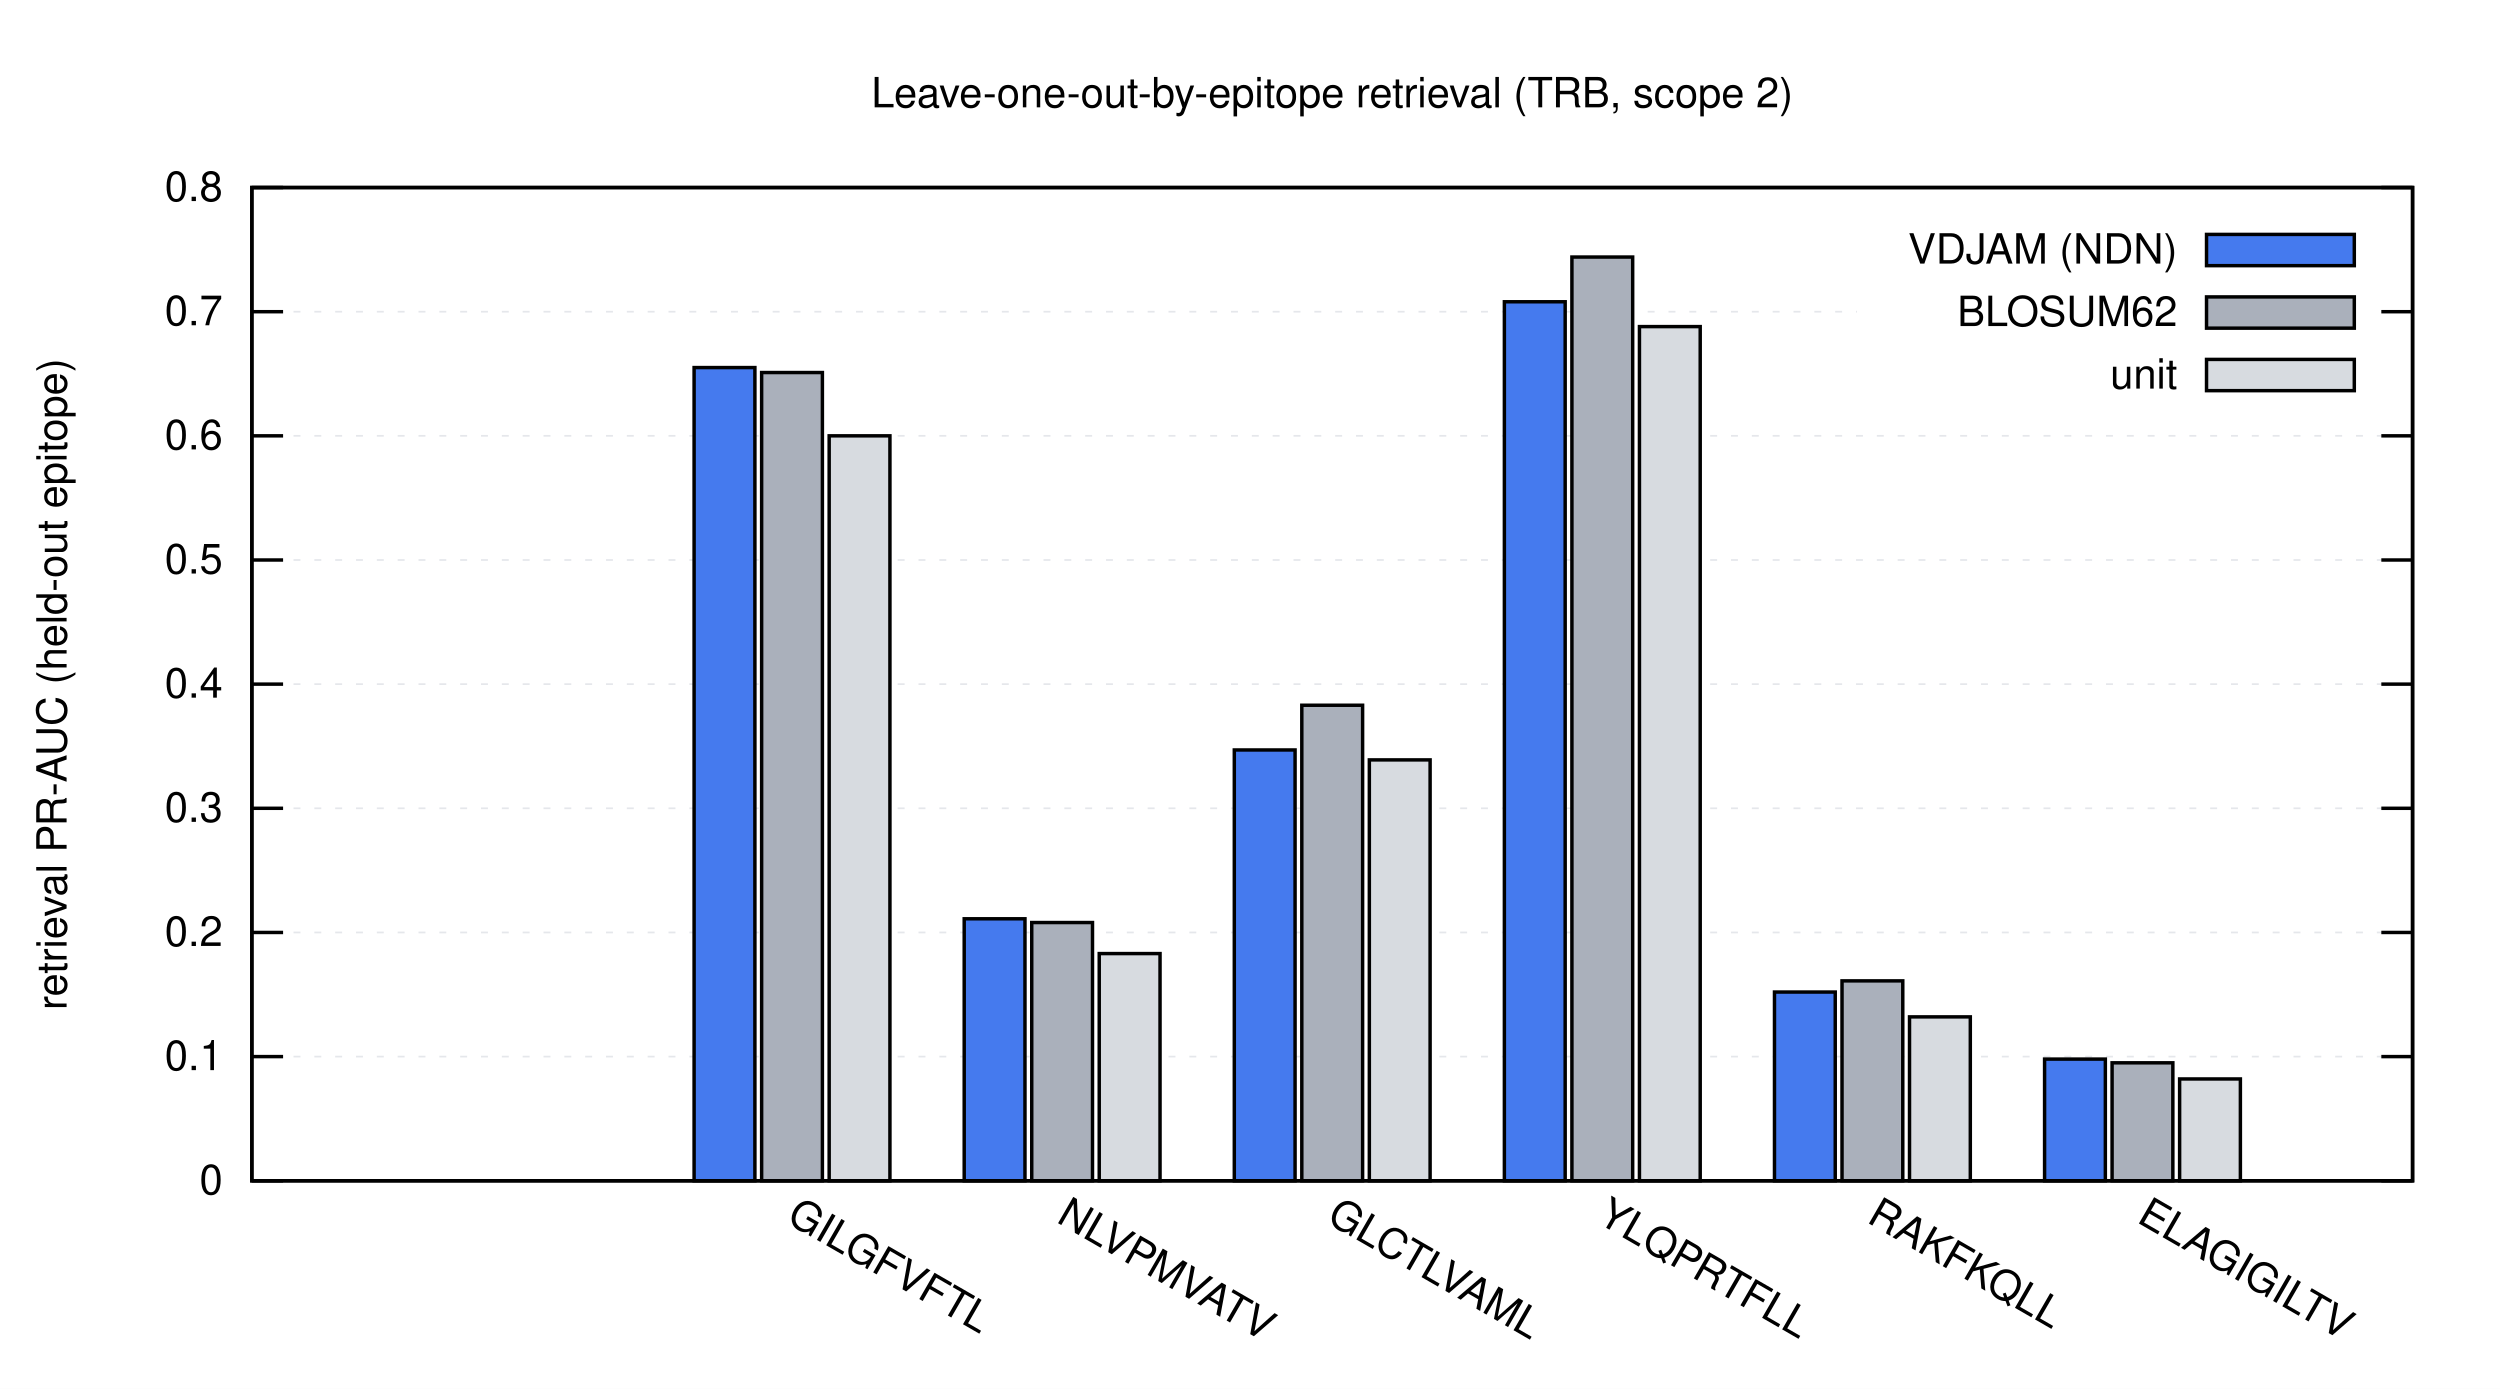
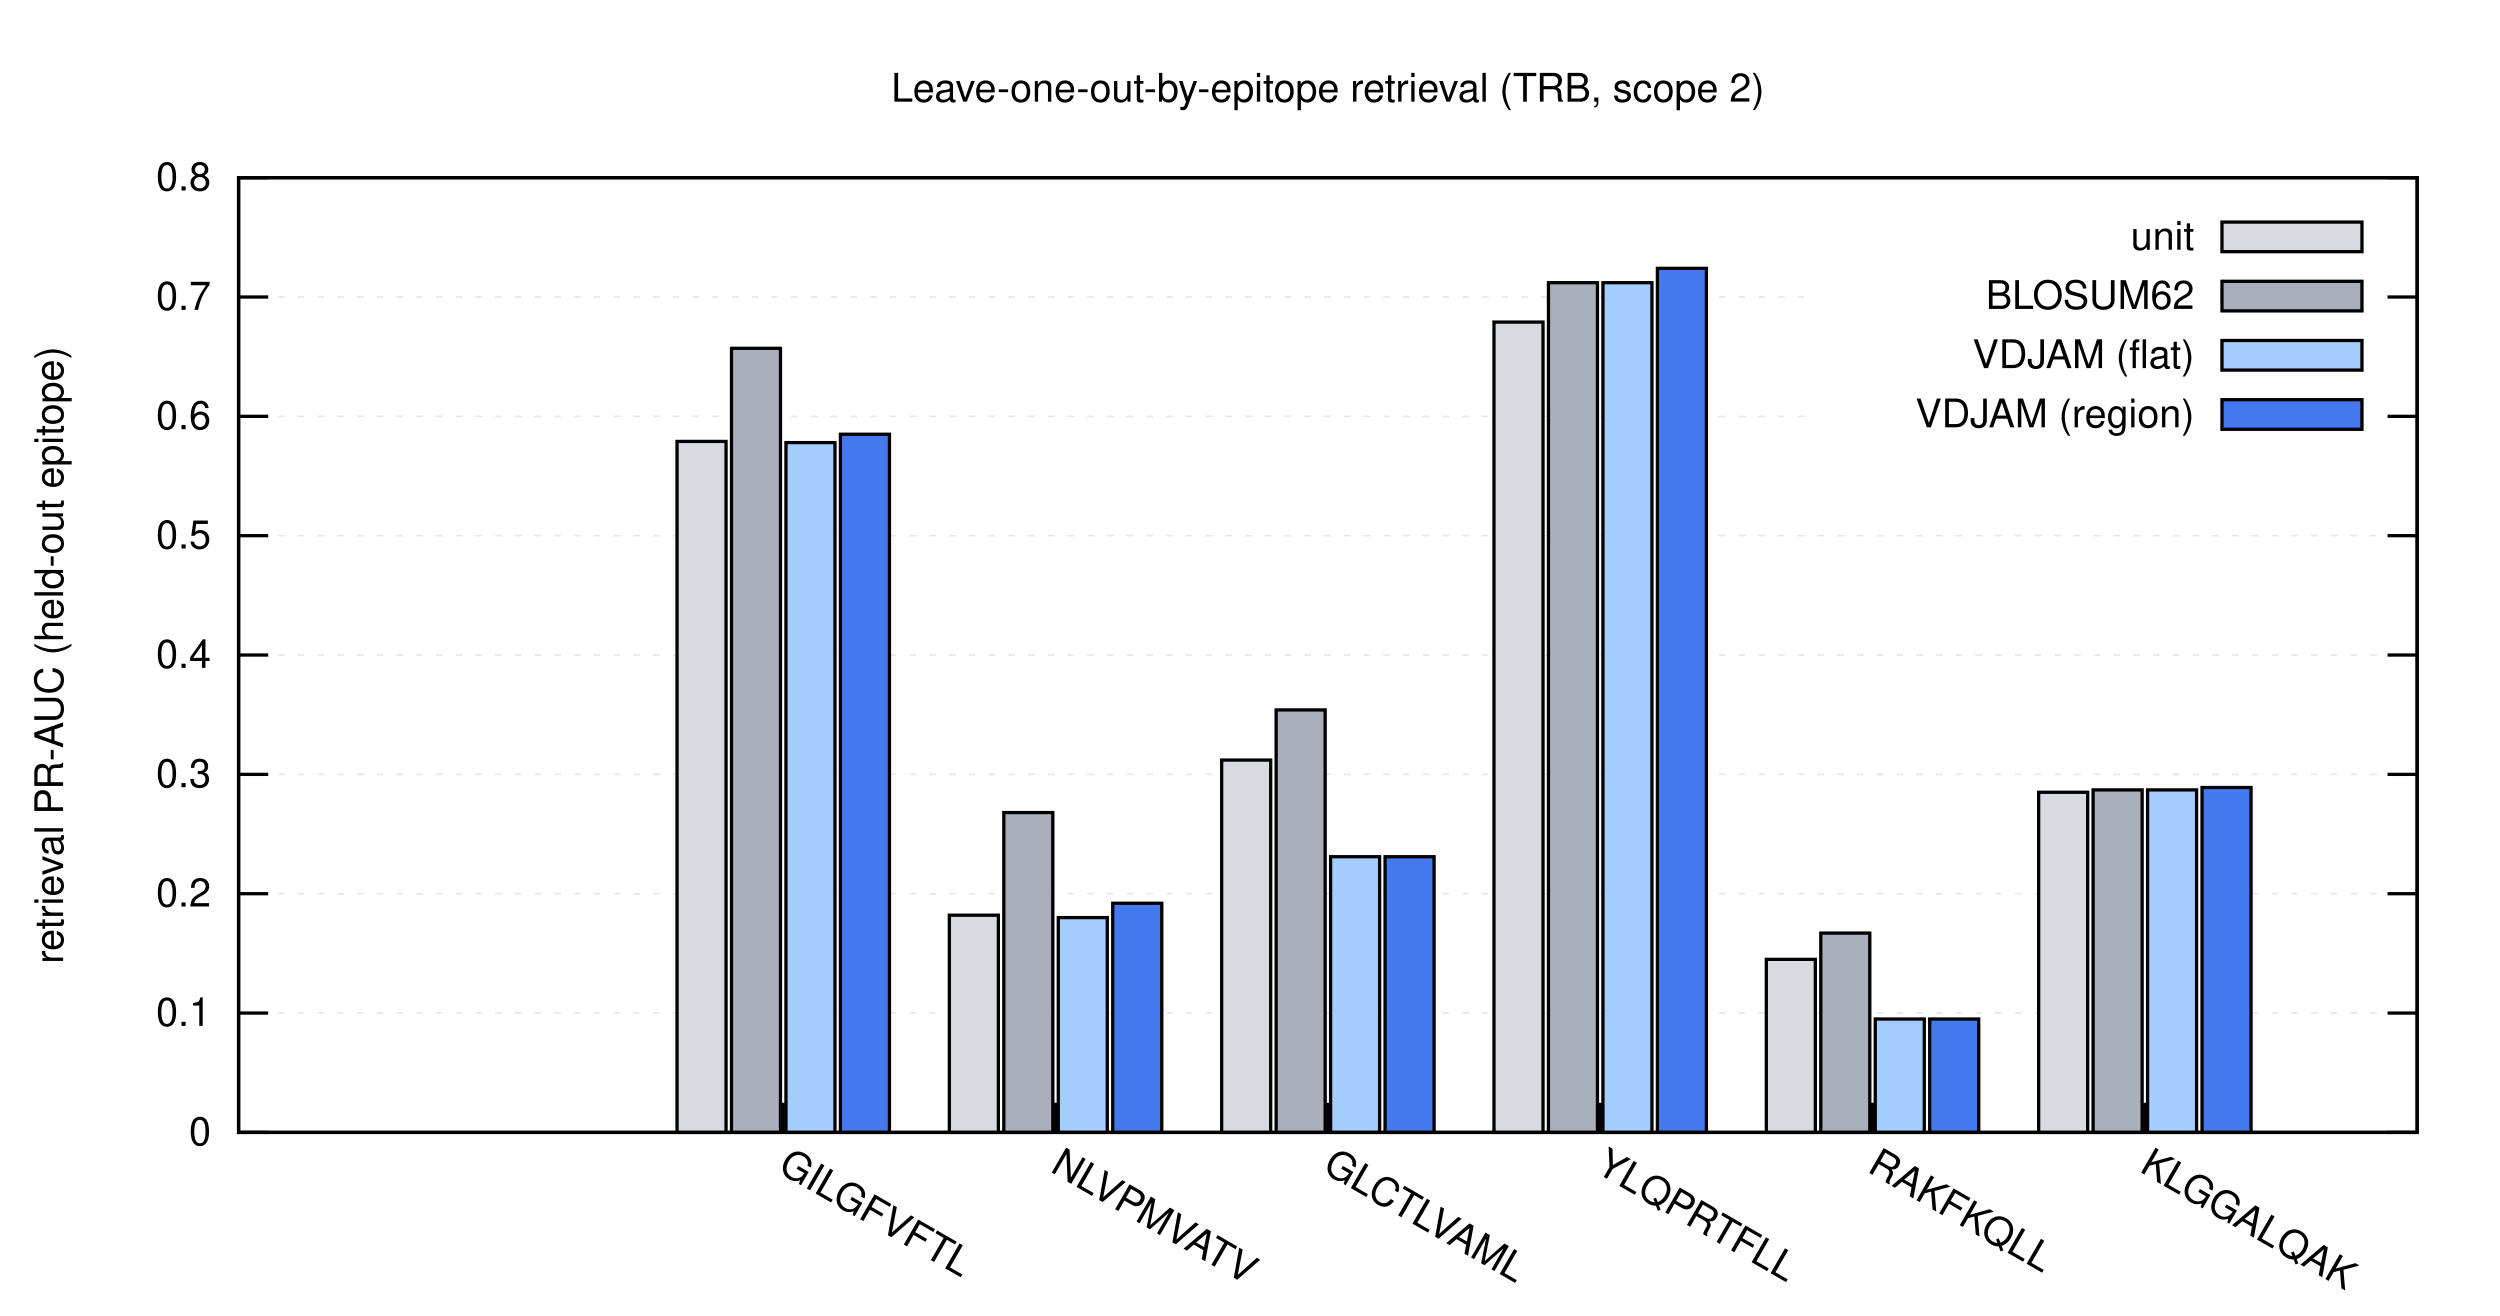
- <svg xmlns="http://www.w3.org/2000/svg" xmlns:xlink="http://www.w3.org/1999/xlink" width="720" height="400" viewBox="0 0 720 400">
+ <svg xmlns="http://www.w3.org/2000/svg" xmlns:xlink="http://www.w3.org/1999/xlink" width="760" height="400" viewBox="0 0 760 400">
  <g id="gnuplot_canvas">
-     <rect x="0" y="0" width="720" height="400" fill="#ffffff" />
+     <rect x="0" y="0" width="760" height="400" fill="#ffffff" />
    <defs>
      <circle id="gpDot" r="0.5" stroke-width="0.5" stroke="currentColor" />
      <path id="gpPt0" stroke-width="0.222" stroke="currentColor" d="M-1,0 h2 M0,-1 v2" />
      <path id="gpPt1" stroke-width="0.222" stroke="currentColor" d="M-1,-1 L1,1 M1,-1 L-1,1" />
      <path id="gpPt2" stroke-width="0.222" stroke="currentColor" d="M-1,0 L1,0 M0,-1 L0,1 M-1,-1 L1,1 M-1,1 L1,-1" />
      <rect id="gpPt3" stroke-width="0.222" stroke="currentColor" x="-1" y="-1" width="2" height="2" />
      <rect id="gpPt4" stroke-width="0.222" stroke="currentColor" fill="currentColor" x="-1" y="-1" width="2" height="2" />
      <circle id="gpPt5" stroke-width="0.222" stroke="currentColor" cx="0" cy="0" r="1" />
      <use xlink:href="#gpPt5" id="gpPt6" fill="currentColor" stroke="none" />
      <path id="gpPt7" stroke-width="0.222" stroke="currentColor" d="M0,-1.33 L-1.33,0.67 L1.33,0.67 z" />
      <use xlink:href="#gpPt7" id="gpPt8" fill="currentColor" stroke="none" />
      <use xlink:href="#gpPt7" id="gpPt9" stroke="currentColor" transform="rotate(180)" />
      <use xlink:href="#gpPt9" id="gpPt10" fill="currentColor" stroke="none" />
      <use xlink:href="#gpPt3" id="gpPt11" stroke="currentColor" transform="rotate(45)" />
      <use xlink:href="#gpPt11" id="gpPt12" fill="currentColor" stroke="none" />
      <path id="gpPt13" stroke-width="0.222" stroke="currentColor" d="M0,1.330 L1.265,0.411 L0.782,-1.067 L-0.782,-1.076 L-1.265,0.411 z" />
      <use xlink:href="#gpPt13" id="gpPt14" fill="currentColor" stroke="none" />
      <filter id="textbox" filterUnits="objectBoundingBox" x="0" y="0" height="1" width="1">
        <feFlood flood-color="#FFFFFF" flood-opacity="1" result="bgnd" />
        <feComposite in="SourceGraphic" in2="bgnd" operator="atop" />
      </filter>
      <filter id="greybox" filterUnits="objectBoundingBox" x="0" y="0" height="1" width="1">
        <feFlood flood-color="lightgrey" flood-opacity="1" result="grey" />
        <feComposite in="SourceGraphic" in2="grey" operator="atop" />
      </filter>
    </defs>
    <g fill="none" color="#FFFFFF" stroke="currentColor" stroke-width="1.00" stroke-linecap="butt" stroke-linejoin="miter">
</g>
    <g fill="none" color="black" stroke="currentColor" stroke-width="1.00" stroke-linecap="butt" stroke-linejoin="miter">
</g>
    <g fill="none" color="black" stroke="black" stroke-width="0.50" stroke-linecap="butt" stroke-linejoin="miter">
</g>
    <g fill="none" color="gray" stroke="currentColor" stroke-width="0.50" stroke-linecap="butt" stroke-linejoin="miter">
-       <path stroke="rgb(229, 231, 235)" stroke-dasharray="2,4" class="gridline" d="M72.53,340.06 L694.82,340.06  " />
-     </g>
-     <g fill="none" color="gray" stroke="rgb(229, 231, 235)" stroke-width="1.00" stroke-linecap="butt" stroke-linejoin="miter">
- </g>
-     <g fill="none" color="black" stroke="currentColor" stroke-width="1.00" stroke-linecap="butt" stroke-linejoin="miter">
-       <path stroke="black" d="M72.53,340.06 L81.53,340.06 M694.82,340.06 L685.82,340.06  " />
-       <g transform="translate(64.14,343.96)" stroke="none" fill="black" font-family="Helvetica" font-size="12.00" text-anchor="end">
+       <path stroke="rgb(229, 231, 235)" stroke-dasharray="2,4" class="gridline" d="M72.53,344.25 L734.82,344.25  " />
+     </g>
+     <g fill="none" color="gray" stroke="rgb(229, 231, 235)" stroke-width="1.00" stroke-linecap="butt" stroke-linejoin="miter">
+ </g>
+     <g fill="none" color="black" stroke="currentColor" stroke-width="1.00" stroke-linecap="butt" stroke-linejoin="miter">
+       <path stroke="black" d="M72.53,344.25 L81.53,344.25 M734.82,344.25 L725.82,344.25  " />
+       <g transform="translate(64.14,348.15)" stroke="none" fill="black" font-family="Helvetica" font-size="12.00" text-anchor="end">
        <text>
          <tspan font-family="Helvetica"> 0</tspan>
        </text>
      </g>
    </g>
    <g fill="none" color="black" stroke="currentColor" stroke-width="1.00" stroke-linecap="butt" stroke-linejoin="miter">
</g>
    <g fill="none" color="black" stroke="black" stroke-width="0.50" stroke-linecap="butt" stroke-linejoin="miter">
</g>
    <g fill="none" color="gray" stroke="currentColor" stroke-width="0.50" stroke-linecap="butt" stroke-linejoin="miter">
-       <path stroke="rgb(229, 231, 235)" stroke-dasharray="2,4" class="gridline" d="M72.53,304.30 L694.82,304.30  " />
-     </g>
-     <g fill="none" color="gray" stroke="rgb(229, 231, 235)" stroke-width="1.00" stroke-linecap="butt" stroke-linejoin="miter">
- </g>
-     <g fill="none" color="black" stroke="currentColor" stroke-width="1.00" stroke-linecap="butt" stroke-linejoin="miter">
-       <path stroke="black" d="M72.53,304.30 L81.53,304.30 M694.82,304.30 L685.82,304.30  " />
-       <g transform="translate(64.14,308.20)" stroke="none" fill="black" font-family="Helvetica" font-size="12.00" text-anchor="end">
+       <path stroke="rgb(229, 231, 235)" stroke-dasharray="2,4" class="gridline" d="M72.53,307.97 L734.82,307.97  " />
+     </g>
+     <g fill="none" color="gray" stroke="rgb(229, 231, 235)" stroke-width="1.00" stroke-linecap="butt" stroke-linejoin="miter">
+ </g>
+     <g fill="none" color="black" stroke="currentColor" stroke-width="1.00" stroke-linecap="butt" stroke-linejoin="miter">
+       <path stroke="black" d="M72.53,307.97 L81.53,307.97 M734.82,307.97 L725.82,307.97  " />
+       <g transform="translate(64.14,311.87)" stroke="none" fill="black" font-family="Helvetica" font-size="12.00" text-anchor="end">
        <text>
          <tspan font-family="Helvetica"> 0.1</tspan>
        </text>
      </g>
    </g>
    <g fill="none" color="black" stroke="currentColor" stroke-width="1.00" stroke-linecap="butt" stroke-linejoin="miter">
</g>
    <g fill="none" color="black" stroke="black" stroke-width="0.50" stroke-linecap="butt" stroke-linejoin="miter">
</g>
    <g fill="none" color="gray" stroke="currentColor" stroke-width="0.50" stroke-linecap="butt" stroke-linejoin="miter">
-       <path stroke="rgb(229, 231, 235)" stroke-dasharray="2,4" class="gridline" d="M72.53,268.55 L694.82,268.55  " />
-     </g>
-     <g fill="none" color="gray" stroke="rgb(229, 231, 235)" stroke-width="1.00" stroke-linecap="butt" stroke-linejoin="miter">
- </g>
-     <g fill="none" color="black" stroke="currentColor" stroke-width="1.00" stroke-linecap="butt" stroke-linejoin="miter">
-       <path stroke="black" d="M72.53,268.55 L81.53,268.55 M694.82,268.55 L685.82,268.55  " />
-       <g transform="translate(64.14,272.45)" stroke="none" fill="black" font-family="Helvetica" font-size="12.00" text-anchor="end">
+       <path stroke="rgb(229, 231, 235)" stroke-dasharray="2,4" class="gridline" d="M72.53,271.69 L734.82,271.69  " />
+     </g>
+     <g fill="none" color="gray" stroke="rgb(229, 231, 235)" stroke-width="1.00" stroke-linecap="butt" stroke-linejoin="miter">
+ </g>
+     <g fill="none" color="black" stroke="currentColor" stroke-width="1.00" stroke-linecap="butt" stroke-linejoin="miter">
+       <path stroke="black" d="M72.53,271.69 L81.53,271.69 M734.82,271.69 L725.82,271.69  " />
+       <g transform="translate(64.14,275.59)" stroke="none" fill="black" font-family="Helvetica" font-size="12.00" text-anchor="end">
        <text>
          <tspan font-family="Helvetica"> 0.2</tspan>
        </text>
      </g>
    </g>
    <g fill="none" color="black" stroke="currentColor" stroke-width="1.00" stroke-linecap="butt" stroke-linejoin="miter">
</g>
    <g fill="none" color="black" stroke="black" stroke-width="0.50" stroke-linecap="butt" stroke-linejoin="miter">
</g>
    <g fill="none" color="gray" stroke="currentColor" stroke-width="0.50" stroke-linecap="butt" stroke-linejoin="miter">
-       <path stroke="rgb(229, 231, 235)" stroke-dasharray="2,4" class="gridline" d="M72.53,232.79 L694.82,232.79  " />
-     </g>
-     <g fill="none" color="gray" stroke="rgb(229, 231, 235)" stroke-width="1.00" stroke-linecap="butt" stroke-linejoin="miter">
- </g>
-     <g fill="none" color="black" stroke="currentColor" stroke-width="1.00" stroke-linecap="butt" stroke-linejoin="miter">
-       <path stroke="black" d="M72.53,232.79 L81.53,232.79 M694.82,232.79 L685.82,232.79  " />
-       <g transform="translate(64.14,236.69)" stroke="none" fill="black" font-family="Helvetica" font-size="12.00" text-anchor="end">
+       <path stroke="rgb(229, 231, 235)" stroke-dasharray="2,4" class="gridline" d="M72.53,235.41 L734.82,235.41  " />
+     </g>
+     <g fill="none" color="gray" stroke="rgb(229, 231, 235)" stroke-width="1.00" stroke-linecap="butt" stroke-linejoin="miter">
+ </g>
+     <g fill="none" color="black" stroke="currentColor" stroke-width="1.00" stroke-linecap="butt" stroke-linejoin="miter">
+       <path stroke="black" d="M72.53,235.41 L81.53,235.41 M734.82,235.41 L725.82,235.41  " />
+       <g transform="translate(64.14,239.31)" stroke="none" fill="black" font-family="Helvetica" font-size="12.00" text-anchor="end">
        <text>
          <tspan font-family="Helvetica"> 0.3</tspan>
        </text>
      </g>
    </g>
    <g fill="none" color="black" stroke="currentColor" stroke-width="1.00" stroke-linecap="butt" stroke-linejoin="miter">
</g>
    <g fill="none" color="black" stroke="black" stroke-width="0.50" stroke-linecap="butt" stroke-linejoin="miter">
</g>
    <g fill="none" color="gray" stroke="currentColor" stroke-width="0.50" stroke-linecap="butt" stroke-linejoin="miter">
-       <path stroke="rgb(229, 231, 235)" stroke-dasharray="2,4" class="gridline" d="M72.53,197.03 L694.82,197.03  " />
-     </g>
-     <g fill="none" color="gray" stroke="rgb(229, 231, 235)" stroke-width="1.00" stroke-linecap="butt" stroke-linejoin="miter">
- </g>
-     <g fill="none" color="black" stroke="currentColor" stroke-width="1.00" stroke-linecap="butt" stroke-linejoin="miter">
-       <path stroke="black" d="M72.53,197.03 L81.53,197.03 M694.82,197.03 L685.82,197.03  " />
-       <g transform="translate(64.14,200.93)" stroke="none" fill="black" font-family="Helvetica" font-size="12.00" text-anchor="end">
+       <path stroke="rgb(229, 231, 235)" stroke-dasharray="2,4" class="gridline" d="M72.53,199.13 L734.82,199.13  " />
+     </g>
+     <g fill="none" color="gray" stroke="rgb(229, 231, 235)" stroke-width="1.00" stroke-linecap="butt" stroke-linejoin="miter">
+ </g>
+     <g fill="none" color="black" stroke="currentColor" stroke-width="1.00" stroke-linecap="butt" stroke-linejoin="miter">
+       <path stroke="black" d="M72.53,199.13 L81.53,199.13 M734.82,199.13 L725.82,199.13  " />
+       <g transform="translate(64.14,203.03)" stroke="none" fill="black" font-family="Helvetica" font-size="12.00" text-anchor="end">
        <text>
          <tspan font-family="Helvetica"> 0.4</tspan>
        </text>
      </g>
    </g>
    <g fill="none" color="black" stroke="currentColor" stroke-width="1.00" stroke-linecap="butt" stroke-linejoin="miter">
</g>
    <g fill="none" color="black" stroke="black" stroke-width="0.50" stroke-linecap="butt" stroke-linejoin="miter">
</g>
    <g fill="none" color="gray" stroke="currentColor" stroke-width="0.50" stroke-linecap="butt" stroke-linejoin="miter">
-       <path stroke="rgb(229, 231, 235)" stroke-dasharray="2,4" class="gridline" d="M72.53,161.28 L694.82,161.28  " />
-     </g>
-     <g fill="none" color="gray" stroke="rgb(229, 231, 235)" stroke-width="1.00" stroke-linecap="butt" stroke-linejoin="miter">
- </g>
-     <g fill="none" color="black" stroke="currentColor" stroke-width="1.00" stroke-linecap="butt" stroke-linejoin="miter">
-       <path stroke="black" d="M72.53,161.28 L81.53,161.28 M694.82,161.28 L685.82,161.28  " />
-       <g transform="translate(64.14,165.18)" stroke="none" fill="black" font-family="Helvetica" font-size="12.00" text-anchor="end">
+       <path stroke="rgb(229, 231, 235)" stroke-dasharray="2,4" class="gridline" d="M72.53,162.85 L734.82,162.85  " />
+     </g>
+     <g fill="none" color="gray" stroke="rgb(229, 231, 235)" stroke-width="1.00" stroke-linecap="butt" stroke-linejoin="miter">
+ </g>
+     <g fill="none" color="black" stroke="currentColor" stroke-width="1.00" stroke-linecap="butt" stroke-linejoin="miter">
+       <path stroke="black" d="M72.53,162.85 L81.53,162.85 M734.82,162.85 L725.82,162.85  " />
+       <g transform="translate(64.14,166.75)" stroke="none" fill="black" font-family="Helvetica" font-size="12.00" text-anchor="end">
        <text>
          <tspan font-family="Helvetica"> 0.5</tspan>
        </text>
      </g>
    </g>
    <g fill="none" color="black" stroke="currentColor" stroke-width="1.00" stroke-linecap="butt" stroke-linejoin="miter">
</g>
    <g fill="none" color="black" stroke="black" stroke-width="0.50" stroke-linecap="butt" stroke-linejoin="miter">
</g>
    <g fill="none" color="gray" stroke="currentColor" stroke-width="0.50" stroke-linecap="butt" stroke-linejoin="miter">
-       <path stroke="rgb(229, 231, 235)" stroke-dasharray="2,4" class="gridline" d="M72.53,125.52 L694.82,125.52  " />
-     </g>
-     <g fill="none" color="gray" stroke="rgb(229, 231, 235)" stroke-width="1.00" stroke-linecap="butt" stroke-linejoin="miter">
- </g>
-     <g fill="none" color="black" stroke="currentColor" stroke-width="1.00" stroke-linecap="butt" stroke-linejoin="miter">
-       <path stroke="black" d="M72.53,125.52 L81.53,125.52 M694.82,125.52 L685.82,125.52  " />
-       <g transform="translate(64.14,129.42)" stroke="none" fill="black" font-family="Helvetica" font-size="12.00" text-anchor="end">
+       <path stroke="rgb(229, 231, 235)" stroke-dasharray="2,4" class="gridline" d="M72.53,126.57 L549.63,126.57 M726.43,126.57 L734.82,126.57  " />
+     </g>
+     <g fill="none" color="gray" stroke="rgb(229, 231, 235)" stroke-width="1.00" stroke-linecap="butt" stroke-linejoin="miter">
+ </g>
+     <g fill="none" color="black" stroke="currentColor" stroke-width="1.00" stroke-linecap="butt" stroke-linejoin="miter">
+       <path stroke="black" d="M72.53,126.57 L81.53,126.57 M734.82,126.57 L725.82,126.57  " />
+       <g transform="translate(64.14,130.47)" stroke="none" fill="black" font-family="Helvetica" font-size="12.00" text-anchor="end">
        <text>
          <tspan font-family="Helvetica"> 0.6</tspan>
        </text>
      </g>
    </g>
    <g fill="none" color="black" stroke="currentColor" stroke-width="1.00" stroke-linecap="butt" stroke-linejoin="miter">
</g>
    <g fill="none" color="black" stroke="black" stroke-width="0.50" stroke-linecap="butt" stroke-linejoin="miter">
</g>
    <g fill="none" color="gray" stroke="currentColor" stroke-width="0.50" stroke-linecap="butt" stroke-linejoin="miter">
-       <path stroke="rgb(229, 231, 235)" stroke-dasharray="2,4" class="gridline" d="M72.53,89.77 L534.80,89.77 M686.43,89.77 L694.82,89.77  " />
-     </g>
-     <g fill="none" color="gray" stroke="rgb(229, 231, 235)" stroke-width="1.00" stroke-linecap="butt" stroke-linejoin="miter">
- </g>
-     <g fill="none" color="black" stroke="currentColor" stroke-width="1.00" stroke-linecap="butt" stroke-linejoin="miter">
-       <path stroke="black" d="M72.53,89.77 L81.53,89.77 M694.82,89.77 L685.82,89.77  " />
-       <g transform="translate(64.14,93.67)" stroke="none" fill="black" font-family="Helvetica" font-size="12.00" text-anchor="end">
+       <path stroke="rgb(229, 231, 235)" stroke-dasharray="2,4" class="gridline" d="M72.53,90.29 L549.63,90.29 M726.43,90.29 L734.82,90.29  " />
+     </g>
+     <g fill="none" color="gray" stroke="rgb(229, 231, 235)" stroke-width="1.00" stroke-linecap="butt" stroke-linejoin="miter">
+ </g>
+     <g fill="none" color="black" stroke="currentColor" stroke-width="1.00" stroke-linecap="butt" stroke-linejoin="miter">
+       <path stroke="black" d="M72.53,90.29 L81.53,90.29 M734.82,90.29 L725.82,90.29  " />
+       <g transform="translate(64.14,94.19)" stroke="none" fill="black" font-family="Helvetica" font-size="12.00" text-anchor="end">
        <text>
          <tspan font-family="Helvetica"> 0.7</tspan>
        </text>
      </g>
    </g>
    <g fill="none" color="black" stroke="currentColor" stroke-width="1.00" stroke-linecap="butt" stroke-linejoin="miter">
</g>
    <g fill="none" color="black" stroke="black" stroke-width="0.50" stroke-linecap="butt" stroke-linejoin="miter">
</g>
    <g fill="none" color="gray" stroke="currentColor" stroke-width="0.50" stroke-linecap="butt" stroke-linejoin="miter">
-       <path stroke="rgb(229, 231, 235)" stroke-dasharray="2,4" class="gridline" d="M72.53,54.01 L694.82,54.01  " />
-     </g>
-     <g fill="none" color="gray" stroke="rgb(229, 231, 235)" stroke-width="1.00" stroke-linecap="butt" stroke-linejoin="miter">
- </g>
-     <g fill="none" color="black" stroke="currentColor" stroke-width="1.00" stroke-linecap="butt" stroke-linejoin="miter">
-       <path stroke="black" d="M72.53,54.01 L81.53,54.01 M694.82,54.01 L685.82,54.01  " />
+       <path stroke="rgb(229, 231, 235)" stroke-dasharray="2,4" class="gridline" d="M72.53,54.01 L734.82,54.01  " />
+     </g>
+     <g fill="none" color="gray" stroke="rgb(229, 231, 235)" stroke-width="1.00" stroke-linecap="butt" stroke-linejoin="miter">
+ </g>
+     <g fill="none" color="black" stroke="currentColor" stroke-width="1.00" stroke-linecap="butt" stroke-linejoin="miter">
+       <path stroke="black" d="M72.53,54.01 L81.53,54.01 M734.82,54.01 L725.82,54.01  " />
      <g transform="translate(64.14,57.91)" stroke="none" fill="black" font-family="Helvetica" font-size="12.00" text-anchor="end">
        <text>
          <tspan font-family="Helvetica"> 0.8</tspan>
        </text>
      </g>
    </g>
    <g fill="none" color="black" stroke="currentColor" stroke-width="1.00" stroke-linecap="butt" stroke-linejoin="miter">
-       <path stroke="black" d="M228.10,340.06 L228.10,331.06  " />
-       <g transform="translate(226.15,351.83) rotate(30.00)" stroke="none" fill="black" font-family="Helvetica" font-size="12.00" text-anchor="start">
+       <path stroke="black" d="M238.10,344.25 L238.10,335.25  " />
+       <g transform="translate(236.15,356.02) rotate(30.00)" stroke="none" fill="black" font-family="Helvetica" font-size="12.00" text-anchor="start">
        <text>
          <tspan font-family="Helvetica">GILGFVFTL</tspan>
        </text>
      </g>
    </g>
    <g fill="none" color="black" stroke="currentColor" stroke-width="1.00" stroke-linecap="butt" stroke-linejoin="miter">
-       <path stroke="black" d="M305.89,340.06 L305.89,331.06  " />
-       <g transform="translate(303.94,351.83) rotate(30.00)" stroke="none" fill="black" font-family="Helvetica" font-size="12.00" text-anchor="start">
+       <path stroke="black" d="M320.89,344.25 L320.89,335.25  " />
+       <g transform="translate(318.94,356.02) rotate(30.00)" stroke="none" fill="black" font-family="Helvetica" font-size="12.00" text-anchor="start">
        <text>
          <tspan font-family="Helvetica">NLVPMVATV</tspan>
        </text>
      </g>
    </g>
    <g fill="none" color="black" stroke="currentColor" stroke-width="1.00" stroke-linecap="butt" stroke-linejoin="miter">
-       <path stroke="black" d="M383.68,340.06 L383.68,331.06  " />
-       <g transform="translate(381.73,351.83) rotate(30.00)" stroke="none" fill="black" font-family="Helvetica" font-size="12.00" text-anchor="start">
+       <path stroke="black" d="M403.68,344.25 L403.68,335.25  " />
+       <g transform="translate(401.73,356.02) rotate(30.00)" stroke="none" fill="black" font-family="Helvetica" font-size="12.00" text-anchor="start">
        <text>
          <tspan font-family="Helvetica">GLCTLVAML</tspan>
        </text>
      </g>
    </g>
    <g fill="none" color="black" stroke="currentColor" stroke-width="1.00" stroke-linecap="butt" stroke-linejoin="miter">
-       <path stroke="black" d="M461.46,340.06 L461.46,331.06  " />
-       <g transform="translate(459.51,351.83) rotate(30.00)" stroke="none" fill="black" font-family="Helvetica" font-size="12.00" text-anchor="start">
+       <path stroke="black" d="M486.46,344.25 L486.46,335.25  " />
+       <g transform="translate(484.51,356.02) rotate(30.00)" stroke="none" fill="black" font-family="Helvetica" font-size="12.00" text-anchor="start">
        <text>
          <tspan font-family="Helvetica">YLQPRTFLL</tspan>
        </text>
      </g>
    </g>
    <g fill="none" color="black" stroke="currentColor" stroke-width="1.00" stroke-linecap="butt" stroke-linejoin="miter">
-       <path stroke="black" d="M539.25,340.06 L539.25,331.06  " />
-       <g transform="translate(537.30,351.83) rotate(30.00)" stroke="none" fill="black" font-family="Helvetica" font-size="12.00" text-anchor="start">
+       <path stroke="black" d="M569.25,344.25 L569.25,335.25  " />
+       <g transform="translate(567.30,356.02) rotate(30.00)" stroke="none" fill="black" font-family="Helvetica" font-size="12.00" text-anchor="start">
        <text>
          <tspan font-family="Helvetica">RAKFKQLL</tspan>
        </text>
      </g>
    </g>
    <g fill="none" color="black" stroke="currentColor" stroke-width="1.00" stroke-linecap="butt" stroke-linejoin="miter">
-       <path stroke="black" d="M617.03,340.06 L617.03,331.06  " />
-       <g transform="translate(615.08,351.83) rotate(30.00)" stroke="none" fill="black" font-family="Helvetica" font-size="12.00" text-anchor="start">
-         <text>
-           <tspan font-family="Helvetica">ELAGIGILTV</tspan>
-         </text>
-       </g>
-     </g>
-     <g fill="none" color="black" stroke="currentColor" stroke-width="1.00" stroke-linecap="butt" stroke-linejoin="miter">
- </g>
-     <g fill="none" color="black" stroke="currentColor" stroke-width="1.00" stroke-linecap="butt" stroke-linejoin="miter">
-       <path stroke="black" d="M72.53,54.01 L72.53,340.06 L694.82,340.06 L694.82,54.01 L72.53,54.01 Z  " />
+       <path stroke="black" d="M652.03,344.25 L652.03,335.25  " />
+       <g transform="translate(650.08,356.02) rotate(30.00)" stroke="none" fill="black" font-family="Helvetica" font-size="12.00" text-anchor="start">
+         <text>
+           <tspan font-family="Helvetica">KLGGALQAK</tspan>
+         </text>
+       </g>
+     </g>
+     <g fill="none" color="black" stroke="currentColor" stroke-width="1.00" stroke-linecap="butt" stroke-linejoin="miter">
+ </g>
+     <g fill="none" color="black" stroke="currentColor" stroke-width="1.00" stroke-linecap="butt" stroke-linejoin="miter">
+       <path stroke="black" d="M72.53,54.01 L72.53,344.25 L734.82,344.25 L734.82,54.01 L72.53,54.01 Z  " />
    </g>
    <g fill="none" color="black" stroke="currentColor" stroke-width="1.00" stroke-linecap="butt" stroke-linejoin="miter">
</g>
    <g id="gnuplot_plot_1">
      <g fill="none" color="black" stroke="currentColor" stroke-width="1.00" stroke-linecap="butt" stroke-linejoin="miter">
-         <g transform="translate(627.09,75.91)" stroke="none" fill="black" font-family="Helvetica" font-size="12.00" text-anchor="end">
+         <g transform="translate(667.09,75.91)" stroke="none" fill="black" font-family="Helvetica" font-size="12.00" text-anchor="end">
          <text>
-             <tspan font-family="Helvetica">VDJAM (NDN)</tspan>
+             <tspan font-family="Helvetica">unit</tspan>
          </text>
        </g>
      </g>
      <g fill="none" color="black" stroke="currentColor" stroke-width="1.00" stroke-linecap="butt" stroke-linejoin="miter">
        <g stroke="none" shape-rendering="crispEdges">
-           <polygon fill="rgb( 69, 122, 238)" points="635.48,76.51 678.04,76.51 678.04,67.51 635.48,67.51 " />
-         </g>
-         <path stroke="black" d="M635.48,76.51 L678.04,76.51 L678.04,67.51 L635.48,67.51 L635.48,76.51 Z  " />
-       </g>
-       <g fill="none" color="black" stroke="currentColor" stroke-width="1.00" stroke-linecap="butt" stroke-linejoin="miter">
-         <g stroke="none" shape-rendering="crispEdges">
-           <polygon fill="rgb( 69, 122, 238)" points="199.90,340.06 217.42,340.06 217.42,105.85 199.90,105.85 " />
-         </g>
-         <path stroke="black" d="M199.90,340.06 L199.90,105.86 L217.41,105.86 L217.41,340.06 L199.90,340.06 Z  " />
-       </g>
-       <g fill="none" color="black" stroke="currentColor" stroke-width="1.00" stroke-linecap="butt" stroke-linejoin="miter">
-         <g stroke="none" shape-rendering="crispEdges">
-           <polygon fill="rgb( 69, 122, 238)" points="277.69,340.06 295.20,340.06 295.20,264.60 277.69,264.60 " />
-         </g>
-         <path stroke="black" d="M277.69,340.06 L277.69,264.61 L295.19,264.61 L295.19,340.06 L277.69,340.06 Z  " />
-       </g>
-       <g fill="none" color="black" stroke="currentColor" stroke-width="1.00" stroke-linecap="butt" stroke-linejoin="miter">
-         <g stroke="none" shape-rendering="crispEdges">
-           <polygon fill="rgb( 69, 122, 238)" points="355.48,340.06 372.99,340.06 372.99,215.98 355.48,215.98 " />
-         </g>
-         <path stroke="black" d="M355.48,340.06 L355.48,215.99 L372.98,215.99 L372.98,340.06 L355.48,340.06 Z  " />
-       </g>
-       <g fill="none" color="black" stroke="currentColor" stroke-width="1.00" stroke-linecap="butt" stroke-linejoin="miter">
-         <g stroke="none" shape-rendering="crispEdges">
-           <polygon fill="rgb( 69, 122, 238)" points="433.26,340.06 450.78,340.06 450.78,86.90 433.26,86.90 " />
-         </g>
-         <path stroke="black" d="M433.26,340.06 L433.26,86.91 L450.77,86.91 L450.77,340.06 L433.26,340.06 Z  " />
-       </g>
-       <g fill="none" color="black" stroke="currentColor" stroke-width="1.00" stroke-linecap="butt" stroke-linejoin="miter">
-         <g stroke="none" shape-rendering="crispEdges">
-           <polygon fill="rgb( 69, 122, 238)" points="511.05,340.06 528.56,340.06 528.56,285.70 511.05,285.70 " />
-         </g>
-         <path stroke="black" d="M511.05,340.06 L511.05,285.71 L528.55,285.71 L528.55,340.06 L511.05,340.06 Z  " />
-       </g>
-       <g fill="none" color="black" stroke="currentColor" stroke-width="1.00" stroke-linecap="butt" stroke-linejoin="miter">
-         <g stroke="none" shape-rendering="crispEdges">
-           <polygon fill="rgb( 69, 122, 238)" points="588.84,340.06 606.35,340.06 606.35,305.01 588.84,305.01 " />
-         </g>
-         <path stroke="black" d="M588.84,340.06 L588.84,305.02 L606.34,305.02 L606.34,340.06 L588.84,340.06 Z  " />
+           <polygon fill="rgb(215, 219, 224)" points="675.48,76.51 718.04,76.51 718.04,67.51 675.48,67.51 " />
+         </g>
+         <path stroke="black" d="M675.48,76.51 L718.04,76.51 L718.04,67.51 L675.48,67.51 L675.48,76.51 Z  " />
+       </g>
+       <g fill="none" color="black" stroke="currentColor" stroke-width="1.00" stroke-linecap="butt" stroke-linejoin="miter">
+         <g stroke="none" shape-rendering="crispEdges">
+           <polygon fill="rgb(215, 219, 224)" points="205.82,344.25 220.73,344.25 220.73,134.18 205.82,134.18 " />
+         </g>
+         <path stroke="black" d="M205.82,344.25 L205.82,134.19 L220.72,134.19 L220.72,344.25 L205.82,344.25 Z  " />
+       </g>
+       <g fill="none" color="black" stroke="currentColor" stroke-width="1.00" stroke-linecap="butt" stroke-linejoin="miter">
+         <g stroke="none" shape-rendering="crispEdges">
+           <polygon fill="rgb(215, 219, 224)" points="288.60,344.25 303.51,344.25 303.51,278.21 288.60,278.21 " />
+         </g>
+         <path stroke="black" d="M288.60,344.25 L288.60,278.22 L303.50,278.22 L303.50,344.25 L288.60,344.25 Z  " />
+       </g>
+       <g fill="none" color="black" stroke="currentColor" stroke-width="1.00" stroke-linecap="butt" stroke-linejoin="miter">
+         <g stroke="none" shape-rendering="crispEdges">
+           <polygon fill="rgb(215, 219, 224)" points="371.39,344.25 386.30,344.25 386.30,231.05 371.39,231.05 " />
+         </g>
+         <path stroke="black" d="M371.39,344.25 L371.39,231.06 L386.29,231.06 L386.29,344.25 L371.39,344.25 Z  " />
+       </g>
+       <g fill="none" color="black" stroke="currentColor" stroke-width="1.00" stroke-linecap="butt" stroke-linejoin="miter">
+         <g stroke="none" shape-rendering="crispEdges">
+           <polygon fill="rgb(215, 219, 224)" points="454.17,344.25 469.09,344.25 469.09,97.90 454.17,97.90 " />
+         </g>
+         <path stroke="black" d="M454.17,344.25 L454.17,97.91 L469.08,97.91 L469.08,344.25 L454.17,344.25 Z  " />
+       </g>
+       <g fill="none" color="black" stroke="currentColor" stroke-width="1.00" stroke-linecap="butt" stroke-linejoin="miter">
+         <g stroke="none" shape-rendering="crispEdges">
+           <polygon fill="rgb(215, 219, 224)" points="536.96,344.25 551.87,344.25 551.87,291.63 536.96,291.63 " />
+         </g>
+         <path stroke="black" d="M536.96,344.25 L536.96,291.64 L551.86,291.64 L551.86,344.25 L536.96,344.25 Z  " />
+       </g>
+       <g fill="none" color="black" stroke="currentColor" stroke-width="1.00" stroke-linecap="butt" stroke-linejoin="miter">
+         <g stroke="none" shape-rendering="crispEdges">
+           <polygon fill="rgb(215, 219, 224)" points="619.75,344.25 634.66,344.25 634.66,240.84 619.75,240.84 " />
+         </g>
+         <path stroke="black" d="M619.75,344.25 L619.75,240.85 L634.65,240.85 L634.65,344.25 L619.75,344.25 Z  " />
      </g>
      <g fill="none" color="black" stroke="currentColor" stroke-width="1.00" stroke-linecap="butt" stroke-linejoin="miter">
</g>
    </g>
    <g id="gnuplot_plot_2">
      <g fill="none" color="black" stroke="currentColor" stroke-width="1.00" stroke-linecap="butt" stroke-linejoin="miter">
-         <g transform="translate(627.09,93.91)" stroke="none" fill="black" font-family="Helvetica" font-size="12.00" text-anchor="end">
+         <g transform="translate(667.09,93.91)" stroke="none" fill="black" font-family="Helvetica" font-size="12.00" text-anchor="end">
          <text>
            <tspan font-family="Helvetica">BLOSUM62</tspan>
          </text>
        </g>
      </g>
      <g fill="none" color="black" stroke="currentColor" stroke-width="1.00" stroke-linecap="butt" stroke-linejoin="miter">
        <g stroke="none" shape-rendering="crispEdges">
-           <polygon fill="rgb(170, 176, 187)" points="635.48,94.51 678.04,94.51 678.04,85.51 635.48,85.51 " />
-         </g>
-         <path stroke="black" d="M635.48,94.51 L678.04,94.51 L678.04,85.51 L635.48,85.51 L635.48,94.51 Z  " />
-       </g>
-       <g fill="none" color="black" stroke="currentColor" stroke-width="1.00" stroke-linecap="butt" stroke-linejoin="miter">
-         <g stroke="none" shape-rendering="crispEdges">
-           <polygon fill="rgb(170, 176, 187)" points="219.35,340.06 236.86,340.06 236.86,107.28 219.35,107.28 " />
-         </g>
-         <path stroke="black" d="M219.35,340.06 L219.35,107.29 L236.85,107.29 L236.85,340.06 L219.35,340.06 Z  " />
-       </g>
-       <g fill="none" color="black" stroke="currentColor" stroke-width="1.00" stroke-linecap="butt" stroke-linejoin="miter">
-         <g stroke="none" shape-rendering="crispEdges">
-           <polygon fill="rgb(170, 176, 187)" points="297.14,340.06 314.65,340.06 314.65,265.68 297.14,265.68 " />
-         </g>
-         <path stroke="black" d="M297.14,340.06 L297.14,265.69 L314.64,265.69 L314.64,340.06 L297.14,340.06 Z  " />
-       </g>
-       <g fill="none" color="black" stroke="currentColor" stroke-width="1.00" stroke-linecap="butt" stroke-linejoin="miter">
-         <g stroke="none" shape-rendering="crispEdges">
-           <polygon fill="rgb(170, 176, 187)" points="374.92,340.06 392.44,340.06 392.44,203.10 374.92,203.10 " />
-         </g>
-         <path stroke="black" d="M374.92,340.06 L374.92,203.11 L392.43,203.11 L392.43,340.06 L374.92,340.06 Z  " />
-       </g>
-       <g fill="none" color="black" stroke="currentColor" stroke-width="1.00" stroke-linecap="butt" stroke-linejoin="miter">
-         <g stroke="none" shape-rendering="crispEdges">
-           <polygon fill="rgb(170, 176, 187)" points="452.71,340.06 470.22,340.06 470.22,74.02 452.71,74.02 " />
-         </g>
-         <path stroke="black" d="M452.71,340.06 L452.71,74.03 L470.21,74.03 L470.21,340.06 L452.71,340.06 Z  " />
-       </g>
-       <g fill="none" color="black" stroke="currentColor" stroke-width="1.00" stroke-linecap="butt" stroke-linejoin="miter">
-         <g stroke="none" shape-rendering="crispEdges">
-           <polygon fill="rgb(170, 176, 187)" points="530.50,340.06 548.01,340.06 548.01,282.48 530.50,282.48 " />
-         </g>
-         <path stroke="black" d="M530.50,340.06 L530.50,282.49 L548.00,282.49 L548.00,340.06 L530.50,340.06 Z  " />
-       </g>
-       <g fill="none" color="black" stroke="currentColor" stroke-width="1.00" stroke-linecap="butt" stroke-linejoin="miter">
-         <g stroke="none" shape-rendering="crispEdges">
-           <polygon fill="rgb(170, 176, 187)" points="608.28,340.06 625.79,340.06 625.79,306.08 608.28,306.08 " />
-         </g>
-         <path stroke="black" d="M608.28,340.06 L608.28,306.09 L625.78,306.09 L625.78,340.06 L608.28,340.06 Z  " />
+           <polygon fill="rgb(170, 176, 187)" points="675.48,94.51 718.04,94.51 718.04,85.51 675.48,85.51 " />
+         </g>
+         <path stroke="black" d="M675.48,94.51 L718.04,94.51 L718.04,85.51 L675.48,85.51 L675.48,94.51 Z  " />
+       </g>
+       <g fill="none" color="black" stroke="currentColor" stroke-width="1.00" stroke-linecap="butt" stroke-linejoin="miter">
+         <g stroke="none" shape-rendering="crispEdges">
+           <polygon fill="rgb(170, 176, 187)" points="222.37,344.25 237.28,344.25 237.28,105.88 222.37,105.88 " />
+         </g>
+         <path stroke="black" d="M222.37,344.25 L222.37,105.89 L237.27,105.89 L237.27,344.25 L222.37,344.25 Z  " />
+       </g>
+       <g fill="none" color="black" stroke="currentColor" stroke-width="1.00" stroke-linecap="butt" stroke-linejoin="miter">
+         <g stroke="none" shape-rendering="crispEdges">
+           <polygon fill="rgb(170, 176, 187)" points="305.16,344.25 320.07,344.25 320.07,247.01 305.16,247.01 " />
+         </g>
+         <path stroke="black" d="M305.16,344.25 L305.16,247.02 L320.06,247.02 L320.06,344.25 L305.16,344.25 Z  " />
+       </g>
+       <g fill="none" color="black" stroke="currentColor" stroke-width="1.00" stroke-linecap="butt" stroke-linejoin="miter">
+         <g stroke="none" shape-rendering="crispEdges">
+           <polygon fill="rgb(170, 176, 187)" points="387.95,344.25 402.86,344.25 402.86,215.81 387.95,215.81 " />
+         </g>
+         <path stroke="black" d="M387.95,344.25 L387.95,215.82 L402.85,215.82 L402.85,344.25 L387.95,344.25 Z  " />
+       </g>
+       <g fill="none" color="black" stroke="currentColor" stroke-width="1.00" stroke-linecap="butt" stroke-linejoin="miter">
+         <g stroke="none" shape-rendering="crispEdges">
+           <polygon fill="rgb(170, 176, 187)" points="470.73,344.25 485.64,344.25 485.64,85.93 470.73,85.93 " />
+         </g>
+         <path stroke="black" d="M470.73,344.25 L470.73,85.94 L485.63,85.94 L485.63,344.25 L470.73,344.25 Z  " />
+       </g>
+       <g fill="none" color="black" stroke="currentColor" stroke-width="1.00" stroke-linecap="butt" stroke-linejoin="miter">
+         <g stroke="none" shape-rendering="crispEdges">
+           <polygon fill="rgb(170, 176, 187)" points="553.52,344.25 568.43,344.25 568.43,283.65 553.52,283.65 " />
+         </g>
+         <path stroke="black" d="M553.52,344.25 L553.52,283.66 L568.42,283.66 L568.42,344.25 L553.52,344.25 Z  " />
+       </g>
+       <g fill="none" color="black" stroke="currentColor" stroke-width="1.00" stroke-linecap="butt" stroke-linejoin="miter">
+         <g stroke="none" shape-rendering="crispEdges">
+           <polygon fill="rgb(170, 176, 187)" points="636.30,344.25 651.22,344.25 651.22,240.12 636.30,240.12 " />
+         </g>
+         <path stroke="black" d="M636.30,344.25 L636.30,240.13 L651.21,240.13 L651.21,344.25 L636.30,344.25 Z  " />
      </g>
      <g fill="none" color="black" stroke="currentColor" stroke-width="1.00" stroke-linecap="butt" stroke-linejoin="miter">
</g>
    </g>
    <g id="gnuplot_plot_3">
      <g fill="none" color="black" stroke="currentColor" stroke-width="1.00" stroke-linecap="butt" stroke-linejoin="miter">
-         <g transform="translate(627.09,111.91)" stroke="none" fill="black" font-family="Helvetica" font-size="12.00" text-anchor="end">
+         <g transform="translate(667.09,111.91)" stroke="none" fill="black" font-family="Helvetica" font-size="12.00" text-anchor="end">
          <text>
-             <tspan font-family="Helvetica">unit</tspan>
+             <tspan font-family="Helvetica">VDJAM (flat)</tspan>
          </text>
        </g>
      </g>
      <g fill="none" color="black" stroke="currentColor" stroke-width="1.00" stroke-linecap="butt" stroke-linejoin="miter">
        <g stroke="none" shape-rendering="crispEdges">
-           <polygon fill="rgb(215, 219, 224)" points="635.48,112.51 678.04,112.51 678.04,103.51 635.48,103.51 " />
-         </g>
-         <path stroke="black" d="M635.48,112.51 L678.04,112.51 L678.04,103.51 L635.48,103.51 L635.48,112.51 Z  " />
-       </g>
-       <g fill="none" color="black" stroke="currentColor" stroke-width="1.00" stroke-linecap="butt" stroke-linejoin="miter">
-         <g stroke="none" shape-rendering="crispEdges">
-           <polygon fill="rgb(215, 219, 224)" points="238.80,340.06 256.31,340.06 256.31,125.51 238.80,125.51 " />
-         </g>
-         <path stroke="black" d="M238.80,340.06 L238.80,125.52 L256.30,125.52 L256.30,340.06 L238.80,340.06 Z  " />
-       </g>
-       <g fill="none" color="black" stroke="currentColor" stroke-width="1.00" stroke-linecap="butt" stroke-linejoin="miter">
-         <g stroke="none" shape-rendering="crispEdges">
-           <polygon fill="rgb(215, 219, 224)" points="316.58,340.06 334.10,340.06 334.10,274.62 316.58,274.62 " />
-         </g>
-         <path stroke="black" d="M316.58,340.06 L316.58,274.63 L334.09,274.63 L334.09,340.06 L316.58,340.06 Z  " />
-       </g>
-       <g fill="none" color="black" stroke="currentColor" stroke-width="1.00" stroke-linecap="butt" stroke-linejoin="miter">
-         <g stroke="none" shape-rendering="crispEdges">
-           <polygon fill="rgb(215, 219, 224)" points="394.37,340.06 411.88,340.06 411.88,218.84 394.37,218.84 " />
-         </g>
-         <path stroke="black" d="M394.37,340.06 L394.37,218.85 L411.87,218.85 L411.87,340.06 L394.37,340.06 Z  " />
-       </g>
-       <g fill="none" color="black" stroke="currentColor" stroke-width="1.00" stroke-linecap="butt" stroke-linejoin="miter">
-         <g stroke="none" shape-rendering="crispEdges">
-           <polygon fill="rgb(215, 219, 224)" points="472.16,340.06 489.67,340.06 489.67,94.05 472.16,94.05 " />
-         </g>
-         <path stroke="black" d="M472.16,340.06 L472.16,94.06 L489.66,94.06 L489.66,340.06 L472.16,340.06 Z  " />
-       </g>
-       <g fill="none" color="black" stroke="currentColor" stroke-width="1.00" stroke-linecap="butt" stroke-linejoin="miter">
-         <g stroke="none" shape-rendering="crispEdges">
-           <polygon fill="rgb(215, 219, 224)" points="549.94,340.06 567.46,340.06 567.46,292.85 549.94,292.85 " />
-         </g>
-         <path stroke="black" d="M549.94,340.06 L549.94,292.86 L567.45,292.86 L567.45,340.06 L549.94,340.06 Z  " />
-       </g>
-       <g fill="none" color="black" stroke="currentColor" stroke-width="1.00" stroke-linecap="butt" stroke-linejoin="miter">
-         <g stroke="none" shape-rendering="crispEdges">
-           <polygon fill="rgb(215, 219, 224)" points="627.73,340.06 645.24,340.06 645.24,310.73 627.73,310.73 " />
-         </g>
-         <path stroke="black" d="M627.73,340.06 L627.73,310.74 L645.23,310.74 L645.23,340.06 L627.73,340.06 Z  " />
-       </g>
-       <g fill="none" color="black" stroke="currentColor" stroke-width="1.00" stroke-linecap="butt" stroke-linejoin="miter">
- </g>
-     </g>
-     <g fill="none" color="#FFFFFF" stroke="rgb(209, 213, 219)" stroke-width="2.00" stroke-linecap="butt" stroke-linejoin="miter">
+           <polygon fill="rgb(163, 205, 253)" points="675.48,112.51 718.04,112.51 718.04,103.51 675.48,103.51 " />
+         </g>
+         <path stroke="black" d="M675.48,112.51 L718.04,112.51 L718.04,103.51 L675.48,103.51 L675.48,112.51 Z  " />
+       </g>
+       <g fill="none" color="black" stroke="currentColor" stroke-width="1.00" stroke-linecap="butt" stroke-linejoin="miter">
+         <g stroke="none" shape-rendering="crispEdges">
+           <polygon fill="rgb(163, 205, 253)" points="238.93,344.25 253.84,344.25 253.84,134.54 238.93,134.54 " />
+         </g>
+         <path stroke="black" d="M238.93,344.25 L238.93,134.55 L253.83,134.55 L253.83,344.25 L238.93,344.25 Z  " />
+       </g>
+       <g fill="none" color="black" stroke="currentColor" stroke-width="1.00" stroke-linecap="butt" stroke-linejoin="miter">
+         <g stroke="none" shape-rendering="crispEdges">
+           <polygon fill="rgb(163, 205, 253)" points="321.72,344.25 336.63,344.25 336.63,278.94 321.72,278.94 " />
+         </g>
+         <path stroke="black" d="M321.72,344.25 L321.72,278.95 L336.62,278.95 L336.62,344.25 L321.72,344.25 Z  " />
+       </g>
+       <g fill="none" color="black" stroke="currentColor" stroke-width="1.00" stroke-linecap="butt" stroke-linejoin="miter">
+         <g stroke="none" shape-rendering="crispEdges">
+           <polygon fill="rgb(163, 205, 253)" points="404.50,344.25 419.41,344.25 419.41,260.43 404.50,260.43 " />
+         </g>
+         <path stroke="black" d="M404.50,344.25 L404.50,260.44 L419.40,260.44 L419.40,344.25 L404.50,344.25 Z  " />
+       </g>
+       <g fill="none" color="black" stroke="currentColor" stroke-width="1.00" stroke-linecap="butt" stroke-linejoin="miter">
+         <g stroke="none" shape-rendering="crispEdges">
+           <polygon fill="rgb(163, 205, 253)" points="487.29,344.25 502.20,344.25 502.20,85.93 487.29,85.93 " />
+         </g>
+         <path stroke="black" d="M487.29,344.25 L487.29,85.94 L502.19,85.94 L502.19,344.25 L487.29,344.25 Z  " />
+       </g>
+       <g fill="none" color="black" stroke="currentColor" stroke-width="1.00" stroke-linecap="butt" stroke-linejoin="miter">
+         <g stroke="none" shape-rendering="crispEdges">
+           <polygon fill="rgb(163, 205, 253)" points="570.08,344.25 584.99,344.25 584.99,309.77 570.08,309.77 " />
+         </g>
+         <path stroke="black" d="M570.08,344.25 L570.08,309.78 L584.98,309.78 L584.98,344.25 L570.08,344.25 Z  " />
+       </g>
+       <g fill="none" color="black" stroke="currentColor" stroke-width="1.00" stroke-linecap="butt" stroke-linejoin="miter">
+         <g stroke="none" shape-rendering="crispEdges">
+           <polygon fill="rgb(163, 205, 253)" points="652.86,344.25 667.77,344.25 667.77,240.12 652.86,240.12 " />
+         </g>
+         <path stroke="black" d="M652.86,344.25 L652.86,240.13 L667.76,240.13 L667.76,344.25 L652.86,344.25 Z  " />
+       </g>
+       <g fill="none" color="black" stroke="currentColor" stroke-width="1.00" stroke-linecap="butt" stroke-linejoin="miter">
+ </g>
+     </g>
+     <g id="gnuplot_plot_4">
+       <g fill="none" color="black" stroke="currentColor" stroke-width="1.00" stroke-linecap="butt" stroke-linejoin="miter">
+         <g transform="translate(667.09,129.91)" stroke="none" fill="black" font-family="Helvetica" font-size="12.00" text-anchor="end">
+           <text>
+             <tspan font-family="Helvetica">VDJAM (region)</tspan>
+           </text>
+         </g>
+       </g>
+       <g fill="none" color="black" stroke="currentColor" stroke-width="1.00" stroke-linecap="butt" stroke-linejoin="miter">
+         <g stroke="none" shape-rendering="crispEdges">
+           <polygon fill="rgb( 69, 122, 238)" points="675.48,130.51 718.04,130.51 718.04,121.51 675.48,121.51 " />
+         </g>
+         <path stroke="black" d="M675.48,130.51 L718.04,130.51 L718.04,121.51 L675.48,121.51 L675.48,130.51 Z  " />
+       </g>
+       <g fill="none" color="black" stroke="currentColor" stroke-width="1.00" stroke-linecap="butt" stroke-linejoin="miter">
+         <g stroke="none" shape-rendering="crispEdges">
+           <polygon fill="rgb( 69, 122, 238)" points="255.49,344.25 270.40,344.25 270.40,132.00 255.49,132.00 " />
+         </g>
+         <path stroke="black" d="M255.49,344.25 L255.49,132.01 L270.39,132.01 L270.39,344.25 L255.49,344.25 Z  " />
+       </g>
+       <g fill="none" color="black" stroke="currentColor" stroke-width="1.00" stroke-linecap="butt" stroke-linejoin="miter">
+         <g stroke="none" shape-rendering="crispEdges">
+           <polygon fill="rgb( 69, 122, 238)" points="338.27,344.25 353.19,344.25 353.19,274.58 338.27,274.58 " />
+         </g>
+         <path stroke="black" d="M338.27,344.25 L338.27,274.59 L353.18,274.59 L353.18,344.25 L338.27,344.25 Z  " />
+       </g>
+       <g fill="none" color="black" stroke="currentColor" stroke-width="1.00" stroke-linecap="butt" stroke-linejoin="miter">
+         <g stroke="none" shape-rendering="crispEdges">
+           <polygon fill="rgb( 69, 122, 238)" points="421.06,344.25 435.97,344.25 435.97,260.43 421.06,260.43 " />
+         </g>
+         <path stroke="black" d="M421.06,344.25 L421.06,260.44 L435.96,260.44 L435.96,344.25 L421.06,344.25 Z  " />
+       </g>
+       <g fill="none" color="black" stroke="currentColor" stroke-width="1.00" stroke-linecap="butt" stroke-linejoin="miter">
+         <g stroke="none" shape-rendering="crispEdges">
+           <polygon fill="rgb( 69, 122, 238)" points="503.85,344.25 518.76,344.25 518.76,81.57 503.85,81.57 " />
+         </g>
+         <path stroke="black" d="M503.85,344.25 L503.85,81.58 L518.75,81.58 L518.75,344.25 L503.85,344.25 Z  " />
+       </g>
+       <g fill="none" color="black" stroke="currentColor" stroke-width="1.00" stroke-linecap="butt" stroke-linejoin="miter">
+         <g stroke="none" shape-rendering="crispEdges">
+           <polygon fill="rgb( 69, 122, 238)" points="586.63,344.25 601.54,344.25 601.54,309.77 586.63,309.77 " />
+         </g>
+         <path stroke="black" d="M586.63,344.25 L586.63,309.78 L601.53,309.78 L601.53,344.25 L586.63,344.25 Z  " />
+       </g>
+       <g fill="none" color="black" stroke="currentColor" stroke-width="1.00" stroke-linecap="butt" stroke-linejoin="miter">
+         <g stroke="none" shape-rendering="crispEdges">
+           <polygon fill="rgb( 69, 122, 238)" points="669.42,344.25 684.33,344.25 684.33,239.39 669.42,239.39 " />
+         </g>
+         <path stroke="black" d="M669.42,344.25 L669.42,239.40 L684.32,239.40 L684.32,344.25 L669.42,344.25 Z  " />
+       </g>
+       <g fill="none" color="black" stroke="currentColor" stroke-width="1.00" stroke-linecap="butt" stroke-linejoin="miter">
+ </g>
+     </g>
+     <g fill="none" color="#FFFFFF" stroke="rgb( 37,  99, 235)" stroke-width="2.00" stroke-linecap="butt" stroke-linejoin="miter">
</g>
    <g fill="none" color="black" stroke="currentColor" stroke-width="2.00" stroke-linecap="butt" stroke-linejoin="miter">
</g>
    <g fill="none" color="black" stroke="black" stroke-width="1.00" stroke-linecap="butt" stroke-linejoin="miter">
</g>
    <g fill="none" color="black" stroke="currentColor" stroke-width="1.00" stroke-linecap="butt" stroke-linejoin="miter">
-       <path stroke="black" d="M72.53,54.01 L72.53,340.06 L694.82,340.06 L694.82,54.01 L72.53,54.01 Z  " />
-       <g transform="translate(19.18,197.04) rotate(270.00)" stroke="none" fill="black" font-family="Helvetica" font-size="12.00" text-anchor="middle">
+       <path stroke="black" d="M72.53,54.01 L72.53,344.25 L734.82,344.25 L734.82,54.01 L72.53,54.01 Z  " />
+       <g transform="translate(19.18,199.13) rotate(270.00)" stroke="none" fill="black" font-family="Helvetica" font-size="12.00" text-anchor="middle">
        <text>
          <tspan font-family="Helvetica">retrieval PR-AUC (held-out epitope)</tspan>
        </text>
      </g>
    </g>
    <g fill="none" color="black" stroke="currentColor" stroke-width="1.00" stroke-linecap="butt" stroke-linejoin="miter">
</g>
    <g fill="none" color="black" stroke="currentColor" stroke-width="1.00" stroke-linecap="butt" stroke-linejoin="miter">
-       <g transform="translate(383.67,30.91)" stroke="none" fill="black" font-family="Helvetica" font-size="12.00" text-anchor="middle">
+       <g transform="translate(403.67,30.91)" stroke="none" fill="black" font-family="Helvetica" font-size="12.00" text-anchor="middle">
        <text>
          <tspan font-family="Helvetica">Leave-one-out-by-epitope retrieval (TRB, scope 2)</tspan>
        </text>
      </g>
    </g>
    <g fill="none" color="black" stroke="currentColor" stroke-width="1.00" stroke-linecap="butt" stroke-linejoin="miter">
</g>
  </g>
</svg>
